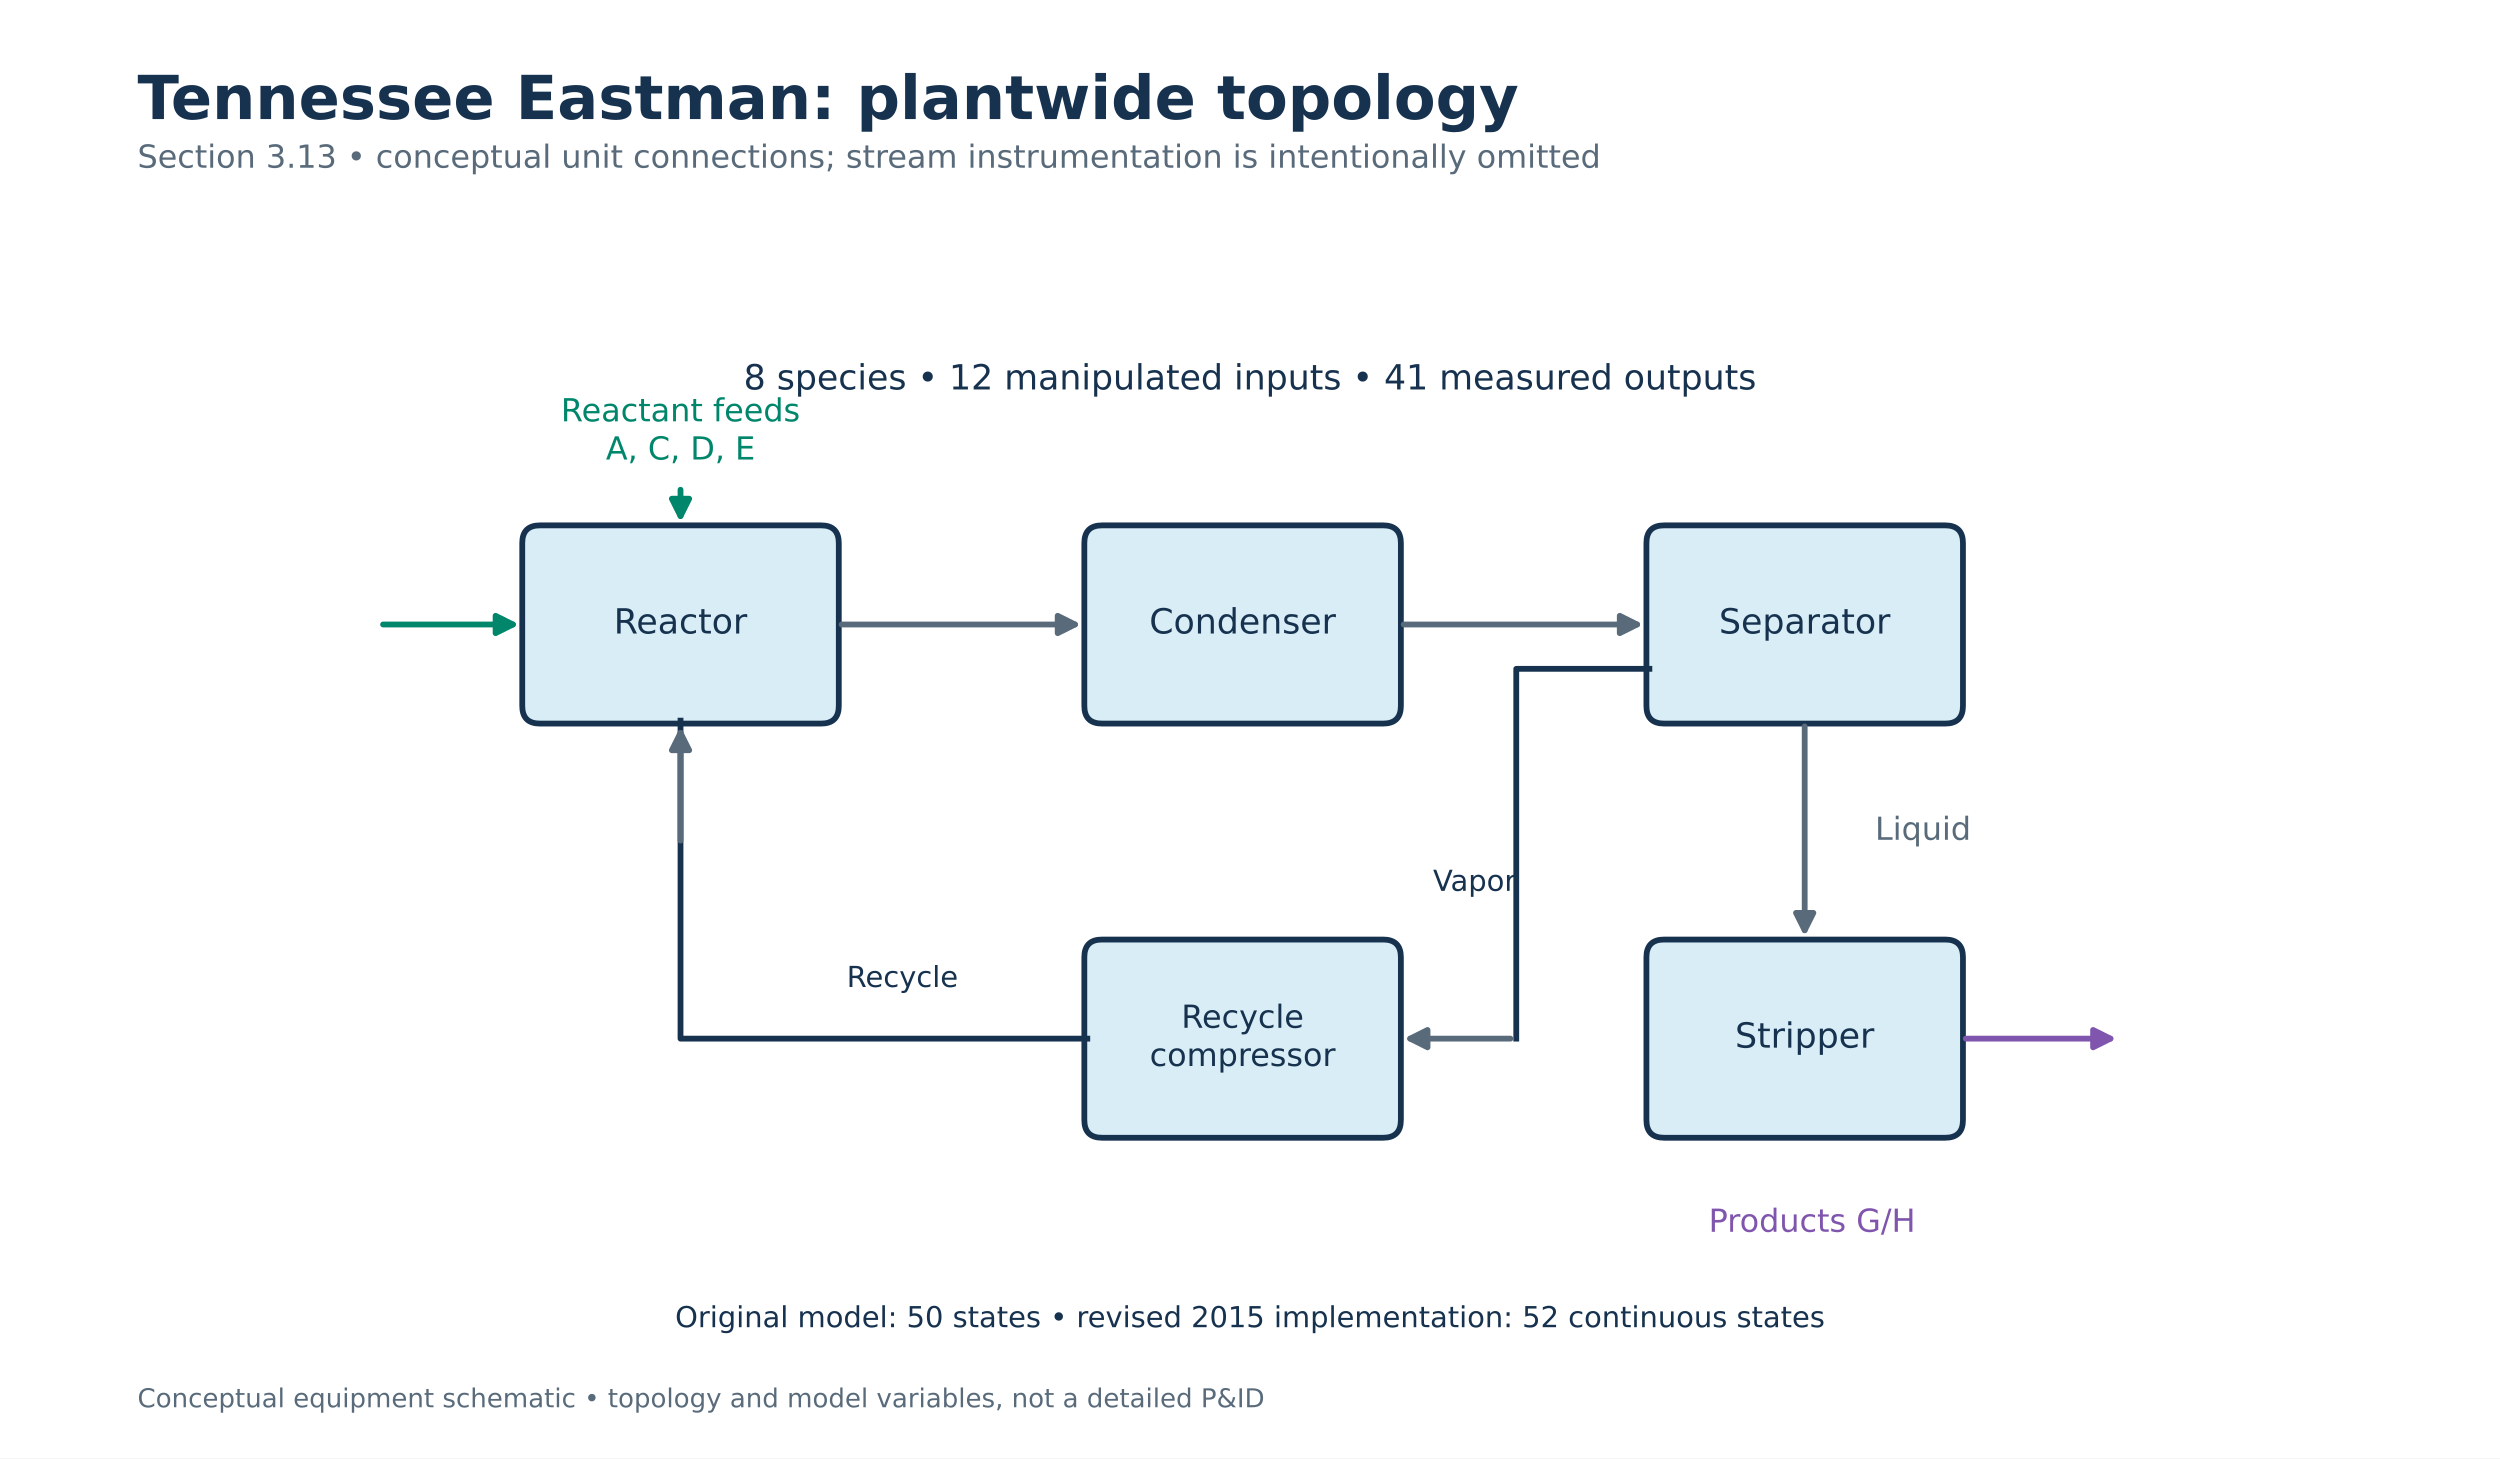
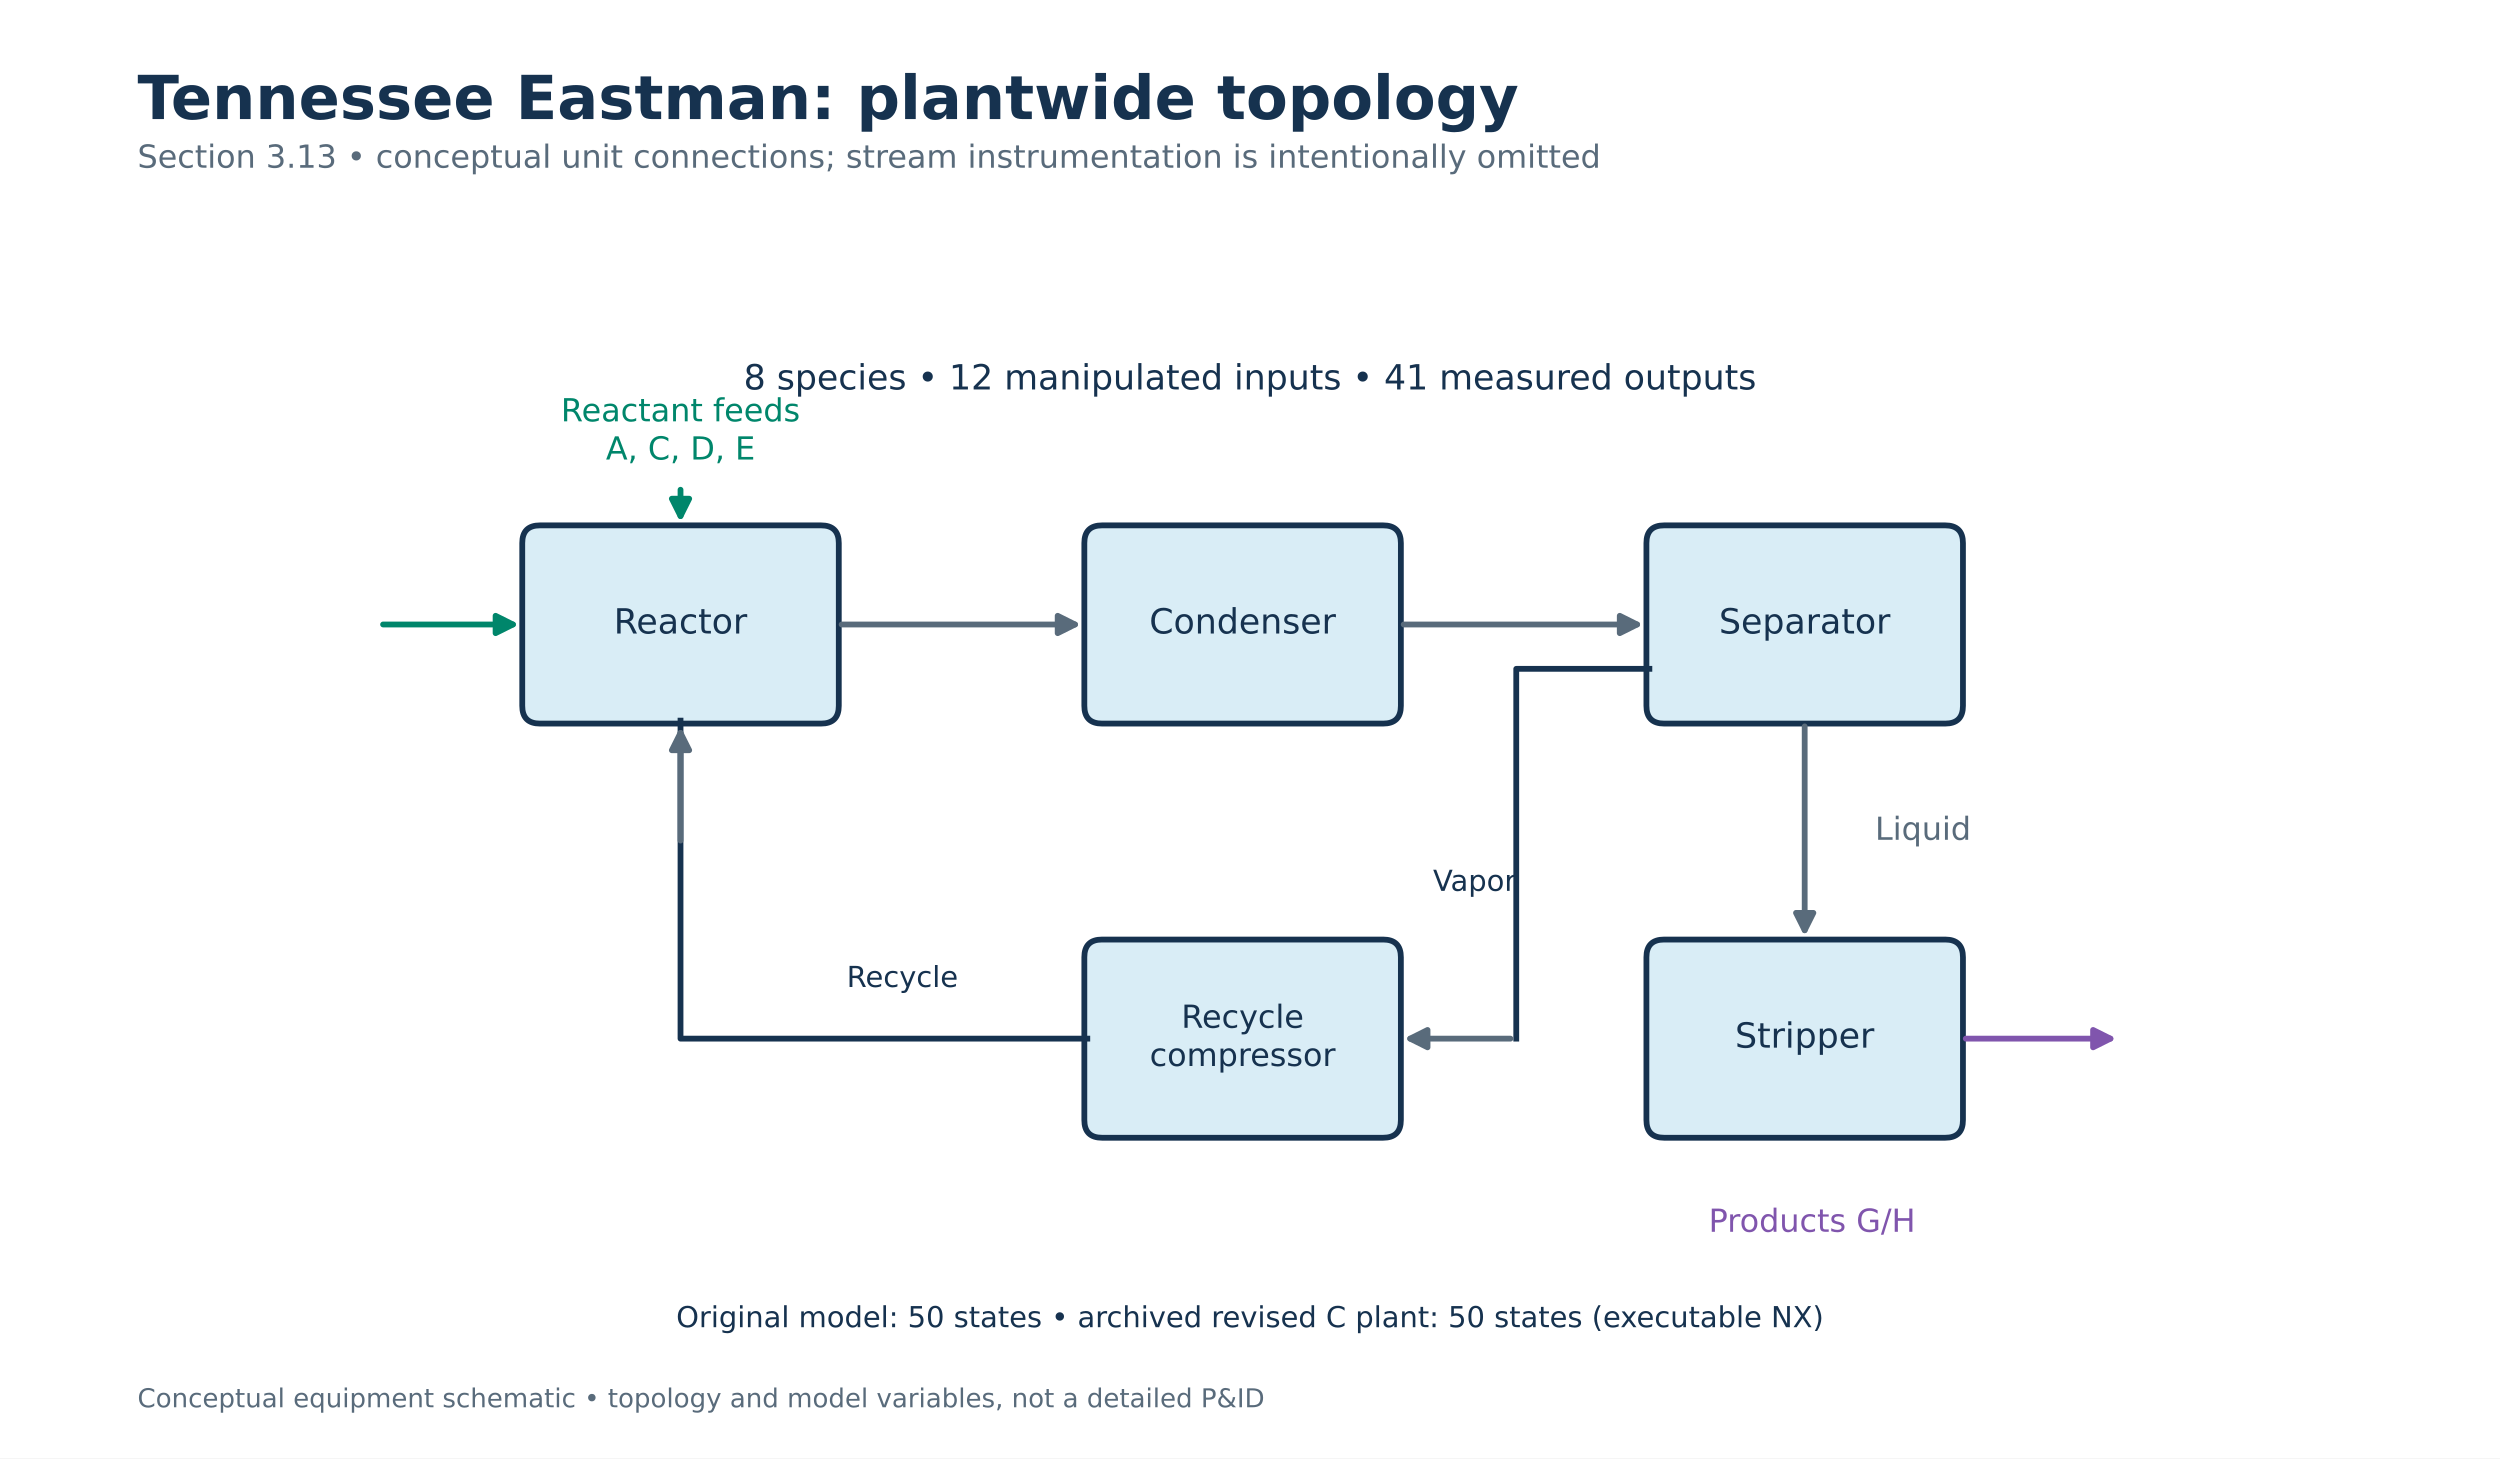
<svg xmlns="http://www.w3.org/2000/svg" width="864pt" height="504pt" viewBox="0 0 864 504" version="1.1">
  <defs>
    <style type="text/css">*{stroke-linejoin: round; stroke-linecap: butt}</style>
  </defs>
  <g id="figure_1">
    <g id="patch_1">
      <path d="M 0 504  L 864 504  L 864 0  L 0 0  z " style="fill: #ffffff" />
    </g>
    <g id="axes_1">
      <g id="patch_2">
-         <path d="M 186.624 250.07  L 283.752 250.07  Q 289.886 250.07 289.886 243.936  L 289.886 187.704  Q 289.886 181.57 283.752 181.57  L 186.624 181.57  Q 180.49 181.57 180.49 187.704  L 180.49 243.936  Q 180.49 250.07 186.624 250.07  z " clip-path="url(#p1b91882748)" style="fill: #d9edf6; stroke: #16324f; stroke-width: 2; stroke-linejoin: miter" />
+         <path d="M 186.624 250.07  L 283.752 250.07  Q 289.886 250.07 289.886 243.936  L 289.886 187.704  Q 289.886 181.57 283.752 181.57  L 186.624 181.57  Q 180.49 181.57 180.49 187.704  L 180.49 243.936  Q 180.49 250.07 186.624 250.07  z " clip-path="url(#p1e40498579)" style="fill: #d9edf6; stroke: #16324f; stroke-width: 2; stroke-linejoin: miter" />
      </g>
      <g id="patch_3">
-         <path d="M 380.88 250.07  L 478.008 250.07  Q 484.142 250.07 484.142 243.936  L 484.142 187.704  Q 484.142 181.57 478.008 181.57  L 380.88 181.57  Q 374.746 181.57 374.746 187.704  L 374.746 243.936  Q 374.746 250.07 380.88 250.07  z " clip-path="url(#p1b91882748)" style="fill: #d9edf6; stroke: #16324f; stroke-width: 2; stroke-linejoin: miter" />
+         <path d="M 380.88 250.07  L 478.008 250.07  Q 484.142 250.07 484.142 243.936  L 484.142 187.704  Q 484.142 181.57 478.008 181.57  L 380.88 181.57  Q 374.746 181.57 374.746 187.704  L 374.746 243.936  Q 374.746 250.07 380.88 250.07  z " clip-path="url(#p1e40498579)" style="fill: #d9edf6; stroke: #16324f; stroke-width: 2; stroke-linejoin: miter" />
      </g>
      <g id="patch_4">
-         <path d="M 575.136 250.07  L 672.264 250.07  Q 678.398 250.07 678.398 243.936  L 678.398 187.704  Q 678.398 181.57 672.264 181.57  L 575.136 181.57  Q 569.002 181.57 569.002 187.704  L 569.002 243.936  Q 569.002 250.07 575.136 250.07  z " clip-path="url(#p1b91882748)" style="fill: #d9edf6; stroke: #16324f; stroke-width: 2; stroke-linejoin: miter" />
+         <path d="M 575.136 250.07  L 672.264 250.07  Q 678.398 250.07 678.398 243.936  L 678.398 187.704  Q 678.398 181.57 672.264 181.57  L 575.136 181.57  Q 569.002 181.57 569.002 187.704  L 569.002 243.936  Q 569.002 250.07 575.136 250.07  z " clip-path="url(#p1e40498579)" style="fill: #d9edf6; stroke: #16324f; stroke-width: 2; stroke-linejoin: miter" />
      </g>
      <g id="patch_5">
-         <path d="M 575.136 393.206  L 672.264 393.206  Q 678.398 393.206 678.398 387.072  L 678.398 330.84  Q 678.398 324.706 672.264 324.706  L 575.136 324.706  Q 569.002 324.706 569.002 330.84  L 569.002 387.072  Q 569.002 393.206 575.136 393.206  z " clip-path="url(#p1b91882748)" style="fill: #d9edf6; stroke: #16324f; stroke-width: 2; stroke-linejoin: miter" />
+         <path d="M 575.136 393.206  L 672.264 393.206  Q 678.398 393.206 678.398 387.072  L 678.398 330.84  Q 678.398 324.706 672.264 324.706  L 575.136 324.706  Q 569.002 324.706 569.002 330.84  L 569.002 387.072  Q 569.002 393.206 575.136 393.206  z " clip-path="url(#p1e40498579)" style="fill: #d9edf6; stroke: #16324f; stroke-width: 2; stroke-linejoin: miter" />
      </g>
      <g id="patch_6">
-         <path d="M 380.88 393.206  L 478.008 393.206  Q 484.142 393.206 484.142 387.072  L 484.142 330.84  Q 484.142 324.706 478.008 324.706  L 380.88 324.706  Q 374.746 324.706 374.746 330.84  L 374.746 387.072  Q 374.746 393.206 380.88 393.206  z " clip-path="url(#p1b91882748)" style="fill: #d9edf6; stroke: #16324f; stroke-width: 2; stroke-linejoin: miter" />
+         <path d="M 380.88 393.206  L 478.008 393.206  Q 484.142 393.206 484.142 387.072  L 484.142 330.84  Q 484.142 324.706 478.008 324.706  L 380.88 324.706  Q 374.746 324.706 374.746 330.84  L 374.746 387.072  Q 374.746 393.206 380.88 393.206  z " clip-path="url(#p1e40498579)" style="fill: #d9edf6; stroke: #16324f; stroke-width: 2; stroke-linejoin: miter" />
      </g>
      <g id="line2d_1">
-         <path d="M 570.024 231.156  L 524.016 231.156  L 524.016 358.956  " clip-path="url(#p1b91882748)" style="fill: none; stroke: #16324f; stroke-width: 2; stroke-linecap: square" />
+         <path d="M 570.024 231.156  L 524.016 231.156  L 524.016 358.956  " clip-path="url(#p1e40498579)" style="fill: none; stroke: #16324f; stroke-width: 2; stroke-linecap: square" />
      </g>
      <g id="line2d_2">
-         <path d="M 375.768 358.956  L 235.188 358.956  L 235.188 249.048  " clip-path="url(#p1b91882748)" style="fill: none; stroke: #16324f; stroke-width: 2; stroke-linecap: square" />
+         <path d="M 375.768 358.956  L 235.188 358.956  L 235.188 249.048  " clip-path="url(#p1e40498579)" style="fill: none; stroke: #16324f; stroke-width: 2; stroke-linecap: square" />
      </g>
      <g id="text_1">
        <text style="font-size: 12px; font-family: 'DejaVu Sans'; text-anchor: middle; fill: #16324f" x="235.188" y="218.937" transform="rotate(-0 235.188 218.9372)">Reactor</text>
      </g>
      <g id="text_2">
        <text style="font-size: 12px; font-family: 'DejaVu Sans'; text-anchor: middle; fill: #16324f" x="429.444" y="218.938" transform="rotate(-0 429.444 218.9377)">Condenser</text>
      </g>
      <g id="text_3">
        <text style="font-size: 12px; font-family: 'DejaVu Sans'; text-anchor: middle; fill: #16324f" x="623.7" y="218.937" transform="rotate(-0 623.7 218.9372)">Separator</text>
      </g>
      <g id="text_4">
        <text style="font-size: 12px; font-family: 'DejaVu Sans'; text-anchor: middle; fill: #16324f" x="623.7" y="362.074" transform="rotate(-0 623.7 362.0737)">Stripper</text>
      </g>
      <g id="text_5">
        <text style="font-size: 11px; font-family: 'DejaVu Sans'; fill: #16324f" transform="translate(408.269 355.2128)">Recycle</text>
        <text style="font-size: 11px; font-family: 'DejaVu Sans'; fill: #16324f" transform="translate(397.3249 368.4149)">compressor</text>
      </g>
      <g id="patch_7">
        <path d="M 290.866 215.82  Q 332.318 215.82 371.534 215.82  " style="fill: none; stroke: #596b7b; stroke-width: 2; stroke-linecap: round" />
        <path d="M 365.534 212.82  L 371.534 215.82  L 365.534 218.82  z " style="fill: #596b7b; stroke: #596b7b; stroke-width: 2; stroke-linecap: round" />
      </g>
      <g id="patch_8">
        <path d="M 485.122 215.82  Q 526.574 215.82 565.79 215.82  " style="fill: none; stroke: #596b7b; stroke-width: 2; stroke-linecap: round" />
        <path d="M 559.79 212.82  L 565.79 215.82  L 559.79 218.82  z " style="fill: #596b7b; stroke: #596b7b; stroke-width: 2; stroke-linecap: round" />
      </g>
      <g id="patch_9">
        <path d="M 623.7 251.046  Q 623.7 287.387 623.7 321.491  " style="fill: none; stroke: #596b7b; stroke-width: 2; stroke-linecap: round" />
        <path d="M 626.7 315.491  L 623.7 321.491  L 620.7 315.491  z " style="fill: #596b7b; stroke: #596b7b; stroke-width: 2; stroke-linecap: round" />
      </g>
      <g id="text_6">
        <text style="font-size: 11px; font-family: 'DejaVu Sans'; text-anchor: middle; fill: #596b7b" x="664.596" y="290.246" transform="rotate(-0 664.596 290.2459)">Liquid</text>
      </g>
      <g id="patch_10">
        <path d="M 522.014 358.956  Q 503.566 358.956 487.355 358.956  " style="fill: none; stroke: #596b7b; stroke-width: 2; stroke-linecap: round" />
        <path d="M 493.355 361.956  L 487.355 358.956  L 493.355 355.956  z " style="fill: #596b7b; stroke: #596b7b; stroke-width: 2; stroke-linecap: round" />
      </g>
      <g id="text_7">
        <text style="font-size: 10px; font-family: 'DejaVu Sans'; text-anchor: end; fill: #16324f" x="524.016" y="307.878" transform="rotate(-0 524.016 307.8777)">Vapor</text>
      </g>
      <g id="patch_11">
        <path d="M 235.188 290.498  Q 235.188 270.773 235.188 253.285  " style="fill: none; stroke: #596b7b; stroke-width: 2; stroke-linecap: round" />
        <path d="M 232.188 259.285  L 235.188 253.285  L 238.188 259.285  z " style="fill: #596b7b; stroke: #596b7b; stroke-width: 2; stroke-linecap: round" />
      </g>
      <g id="text_8">
        <text style="font-size: 10px; font-family: 'DejaVu Sans'; text-anchor: middle; fill: #16324f" x="311.868" y="341.106" transform="rotate(-0 311.868 341.106)">Recycle</text>
      </g>
      <g id="patch_12">
        <path d="M 132.392 215.82  Q 155.952 215.82 177.276 215.82  " style="fill: none; stroke: #00866b; stroke-width: 2; stroke-linecap: round" />
        <path d="M 171.276 212.82  L 177.276 215.82  L 171.276 218.82  z " style="fill: #00866b; stroke: #00866b; stroke-width: 2; stroke-linecap: round" />
      </g>
      <g id="text_9">
        <text style="font-size: 11px; font-family: 'DejaVu Sans'; fill: #00866b" transform="translate(193.8564 145.6208)">Reactant feeds</text>
        <text style="font-size: 11px; font-family: 'DejaVu Sans'; fill: #00866b" transform="translate(209.387 158.8229)">A, C, D, E</text>
      </g>
      <g id="patch_13">
        <path d="M 235.188 169.259  Q 235.188 174.925 235.188 178.354  " style="fill: none; stroke: #00866b; stroke-width: 2; stroke-linecap: round" />
        <path d="M 238.188 172.354  L 235.188 178.354  L 232.188 172.354  z " style="fill: #00866b; stroke: #00866b; stroke-width: 2; stroke-linecap: round" />
      </g>
      <g id="patch_14">
        <path d="M 679.377 358.956  Q 705.491 358.956 729.369 358.956  " style="fill: none; stroke: #8055ad; stroke-width: 2; stroke-linecap: round" />
        <path d="M 723.369 355.956  L 729.369 358.956  L 723.369 361.956  z " style="fill: #8055ad; stroke: #8055ad; stroke-width: 2; stroke-linecap: round" />
      </g>
      <g id="text_10">
        <text style="font-size: 11px; font-family: 'DejaVu Sans'; text-anchor: middle; fill: #8055ad" x="626.256" y="425.714" transform="rotate(-0 626.256 425.7139)">Products G/H</text>
      </g>
      <g id="text_11">
        <text style="font-size: 12px; font-family: 'DejaVu Sans'; text-anchor: middle; fill: #16324f" x="432" y="134.59" transform="rotate(-0 432 134.5897)">8 species • 12 manipulated inputs • 41 measured outputs</text>
      </g>
      <g id="text_12">
-         <text style="font-size: 10px; font-family: 'DejaVu Sans'; text-anchor: middle; fill: #16324f" x="432" y="458.682" transform="rotate(-0 432 458.682)">Original model: 50 states • revised 2015 implementation: 52 continuous states</text>
+         <text style="font-size: 10px; font-family: 'DejaVu Sans'; text-anchor: middle; fill: #16324f" x="432" y="458.682" transform="rotate(-0 432 458.682)">Original model: 50 states • archived revised C plant: 50 states (executable NX)</text>
      </g>
    </g>
    <g id="text_13">
      <text style="font-weight: 700; font-size: 21px; font-family: 'DejaVu Sans'; text-anchor: start; fill: #16324f" x="47.52" y="41.157" transform="rotate(-0 47.52 41.15672)">Tennessee Eastman: plantwide topology</text>
    </g>
    <g id="text_14">
      <text style="font-size: 11px; font-family: 'DejaVu Sans'; text-anchor: start; fill: #596b7b" x="47.52" y="57.96" transform="rotate(-0 47.52 57.96)">Section 3.13 • conceptual unit connections; stream instrumentation is intentionally omitted</text>
    </g>
    <g id="text_15">
      <text style="font-size: 9px; font-family: 'DejaVu Sans'; text-anchor: start; fill: #596b7b" x="47.52" y="486.36" transform="rotate(-0 47.52 486.36)">Conceptual equipment schematic • topology and model variables, not a detailed P&amp;ID</text>
    </g>
  </g>
  <defs>
-     <clipPath id="p1b91882748">
+     <clipPath id="p1e40498579">
      <rect x="125.28" y="100.8" width="613.44" height="357.84" />
    </clipPath>
  </defs>
</svg>
